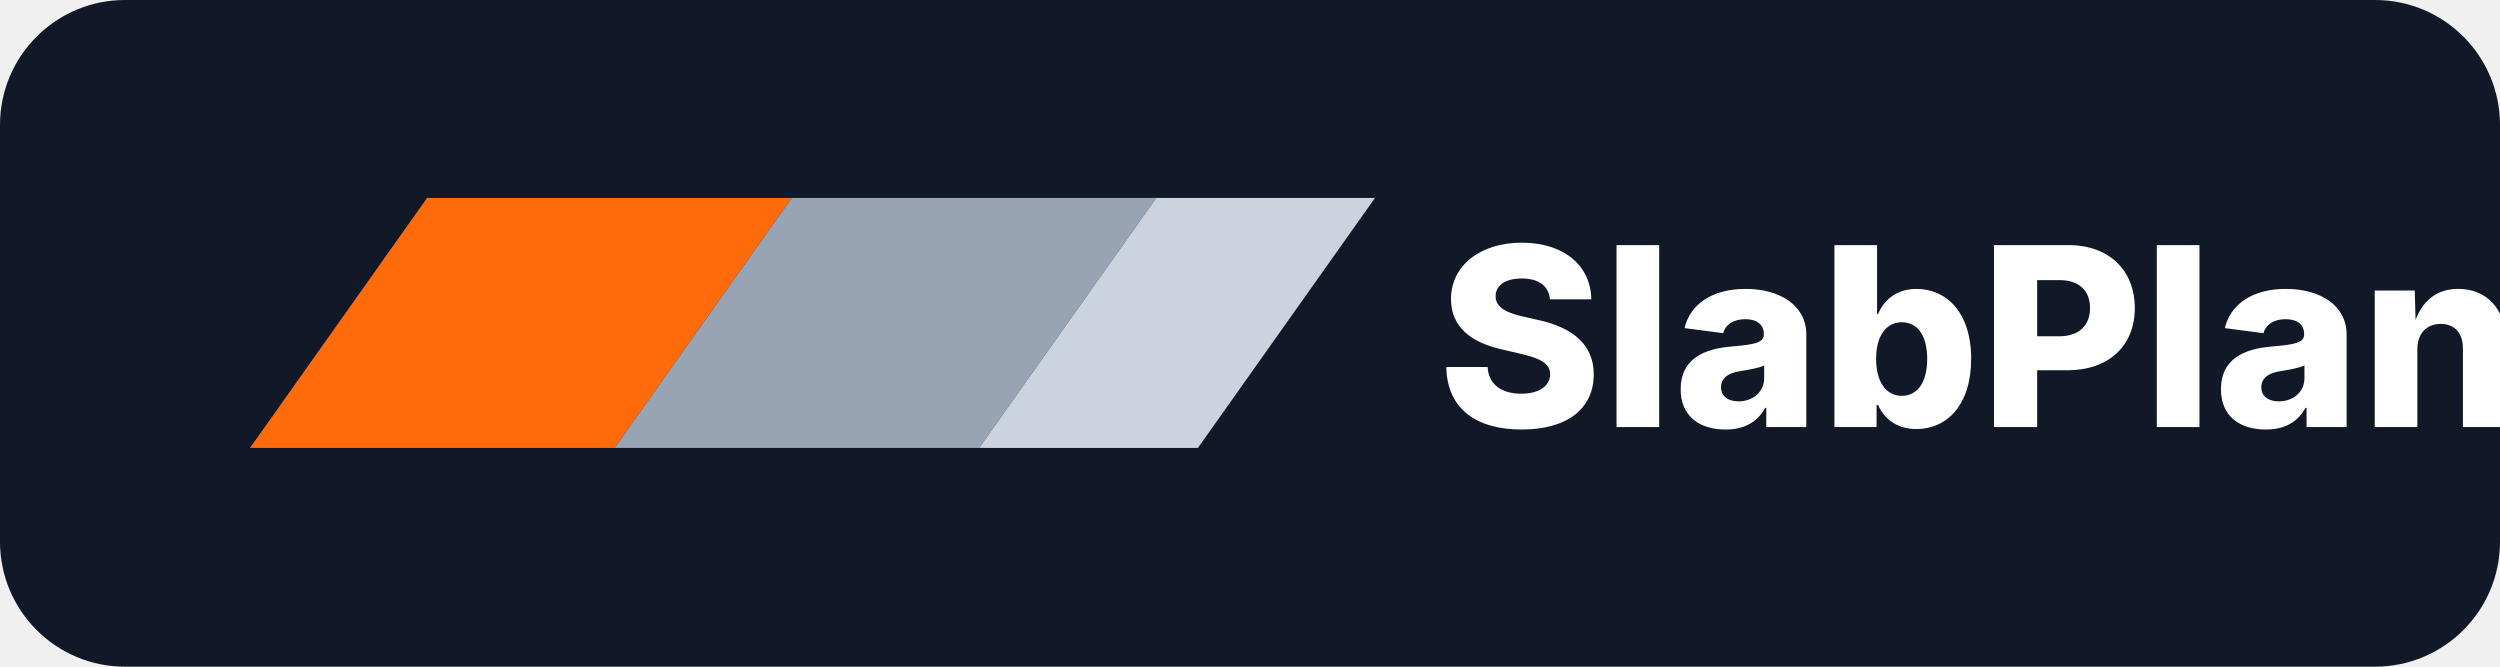
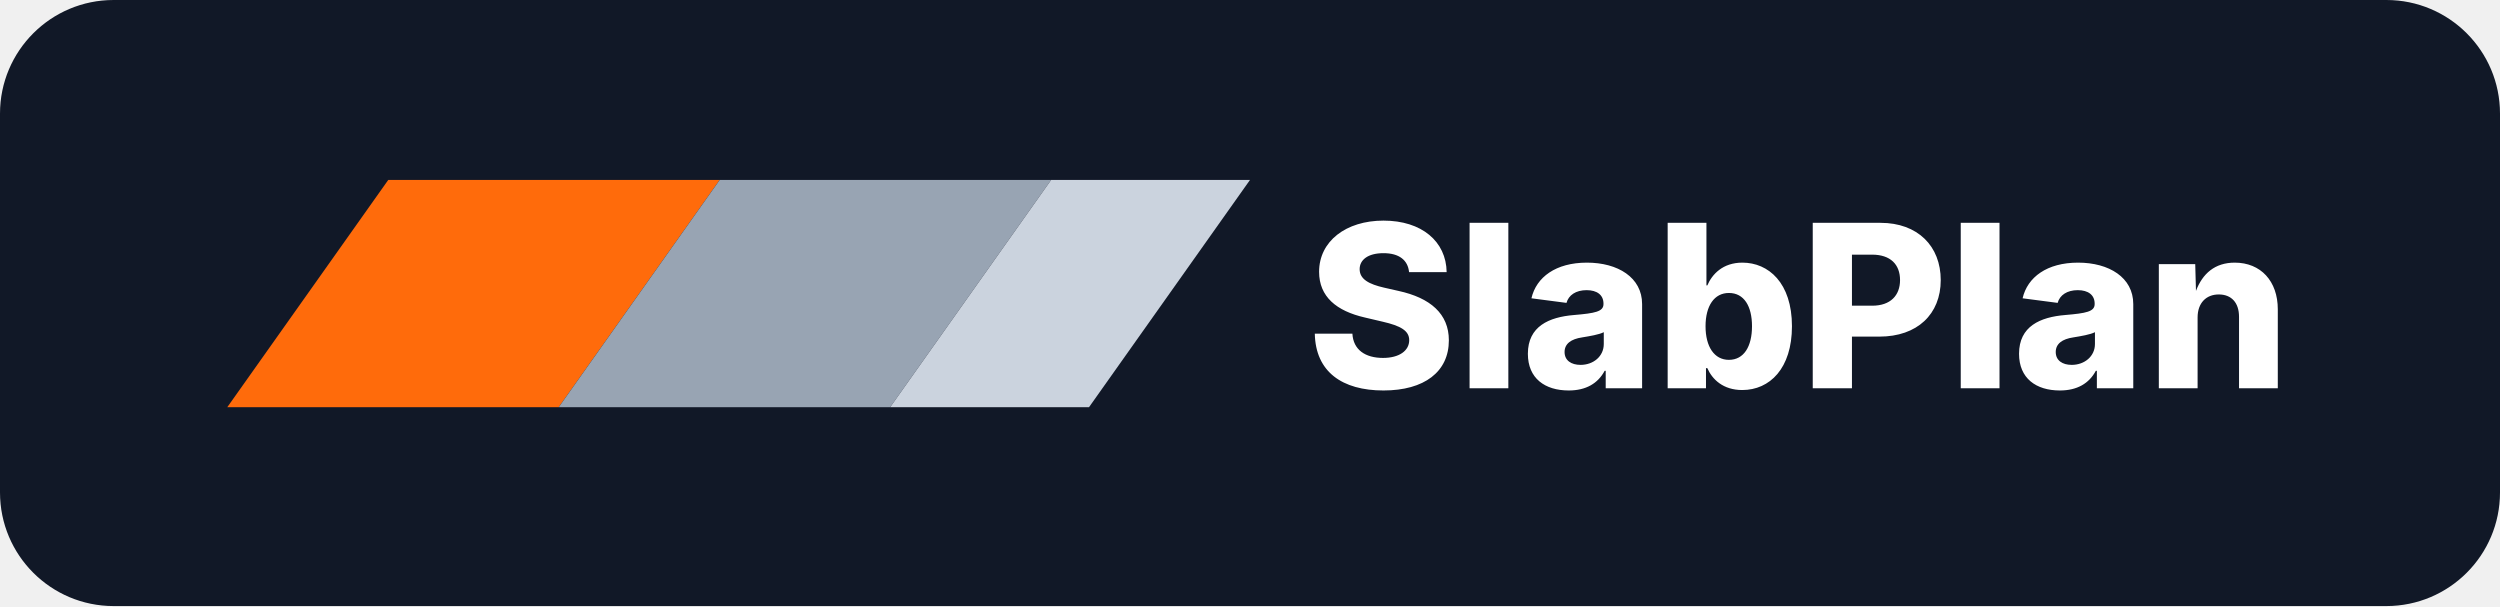
- <svg xmlns="http://www.w3.org/2000/svg" viewBox="0 0 240 64" role="img" aria-labelledby="title">
-   <rect width="240" height="64" rx="12" fill="#111827" />
+ <svg xmlns="http://www.w3.org/2000/svg" viewBox="0 0 264 64" role="img" aria-labelledby="title">
+   <rect width="264" height="64" rx="12" fill="#111827" />
  <path d="M24 43 41 19h35L59 43H24Z" fill="#FF6B0B" />
  <path d="M59 43 76 19h35L94 43H59Z" fill="#98A4B3" />
  <path d="M94 43 111 19h21L115 43H94Z" fill="#CBD3DE" />
-   <text x="138" y="41" fill="#FFFFFF" font-family="Inter, Arial, sans-serif" font-size="24" font-weight="760" letter-spacing="0">SlabPlan</text>
+   <text x="138" y="41" fill="#FFFFFF" font-family="Inter, 'Helvetica Neue', Arial, sans-serif" font-size="24" font-weight="760" letter-spacing="0" textLength="101" lengthAdjust="spacingAndGlyphs">SlabPlan</text>
</svg>
